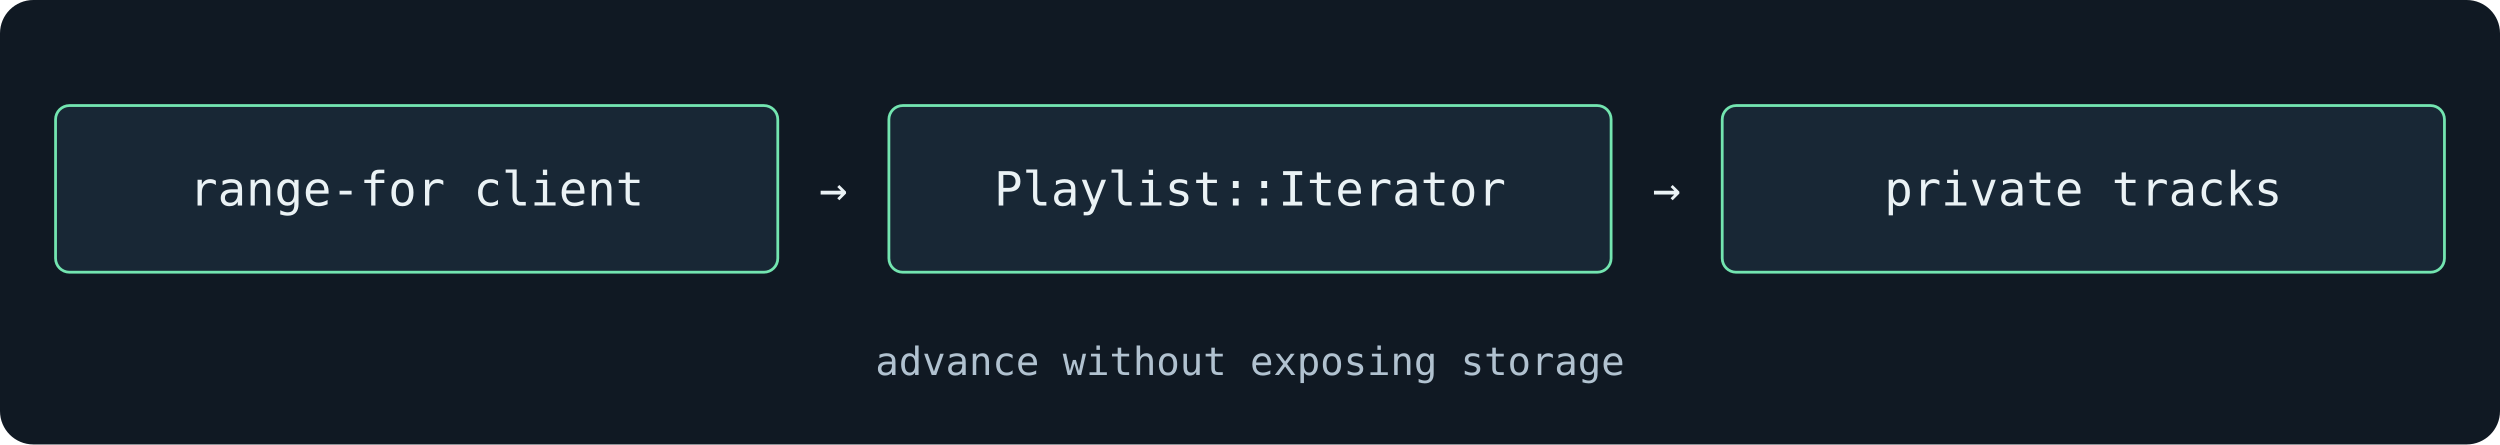
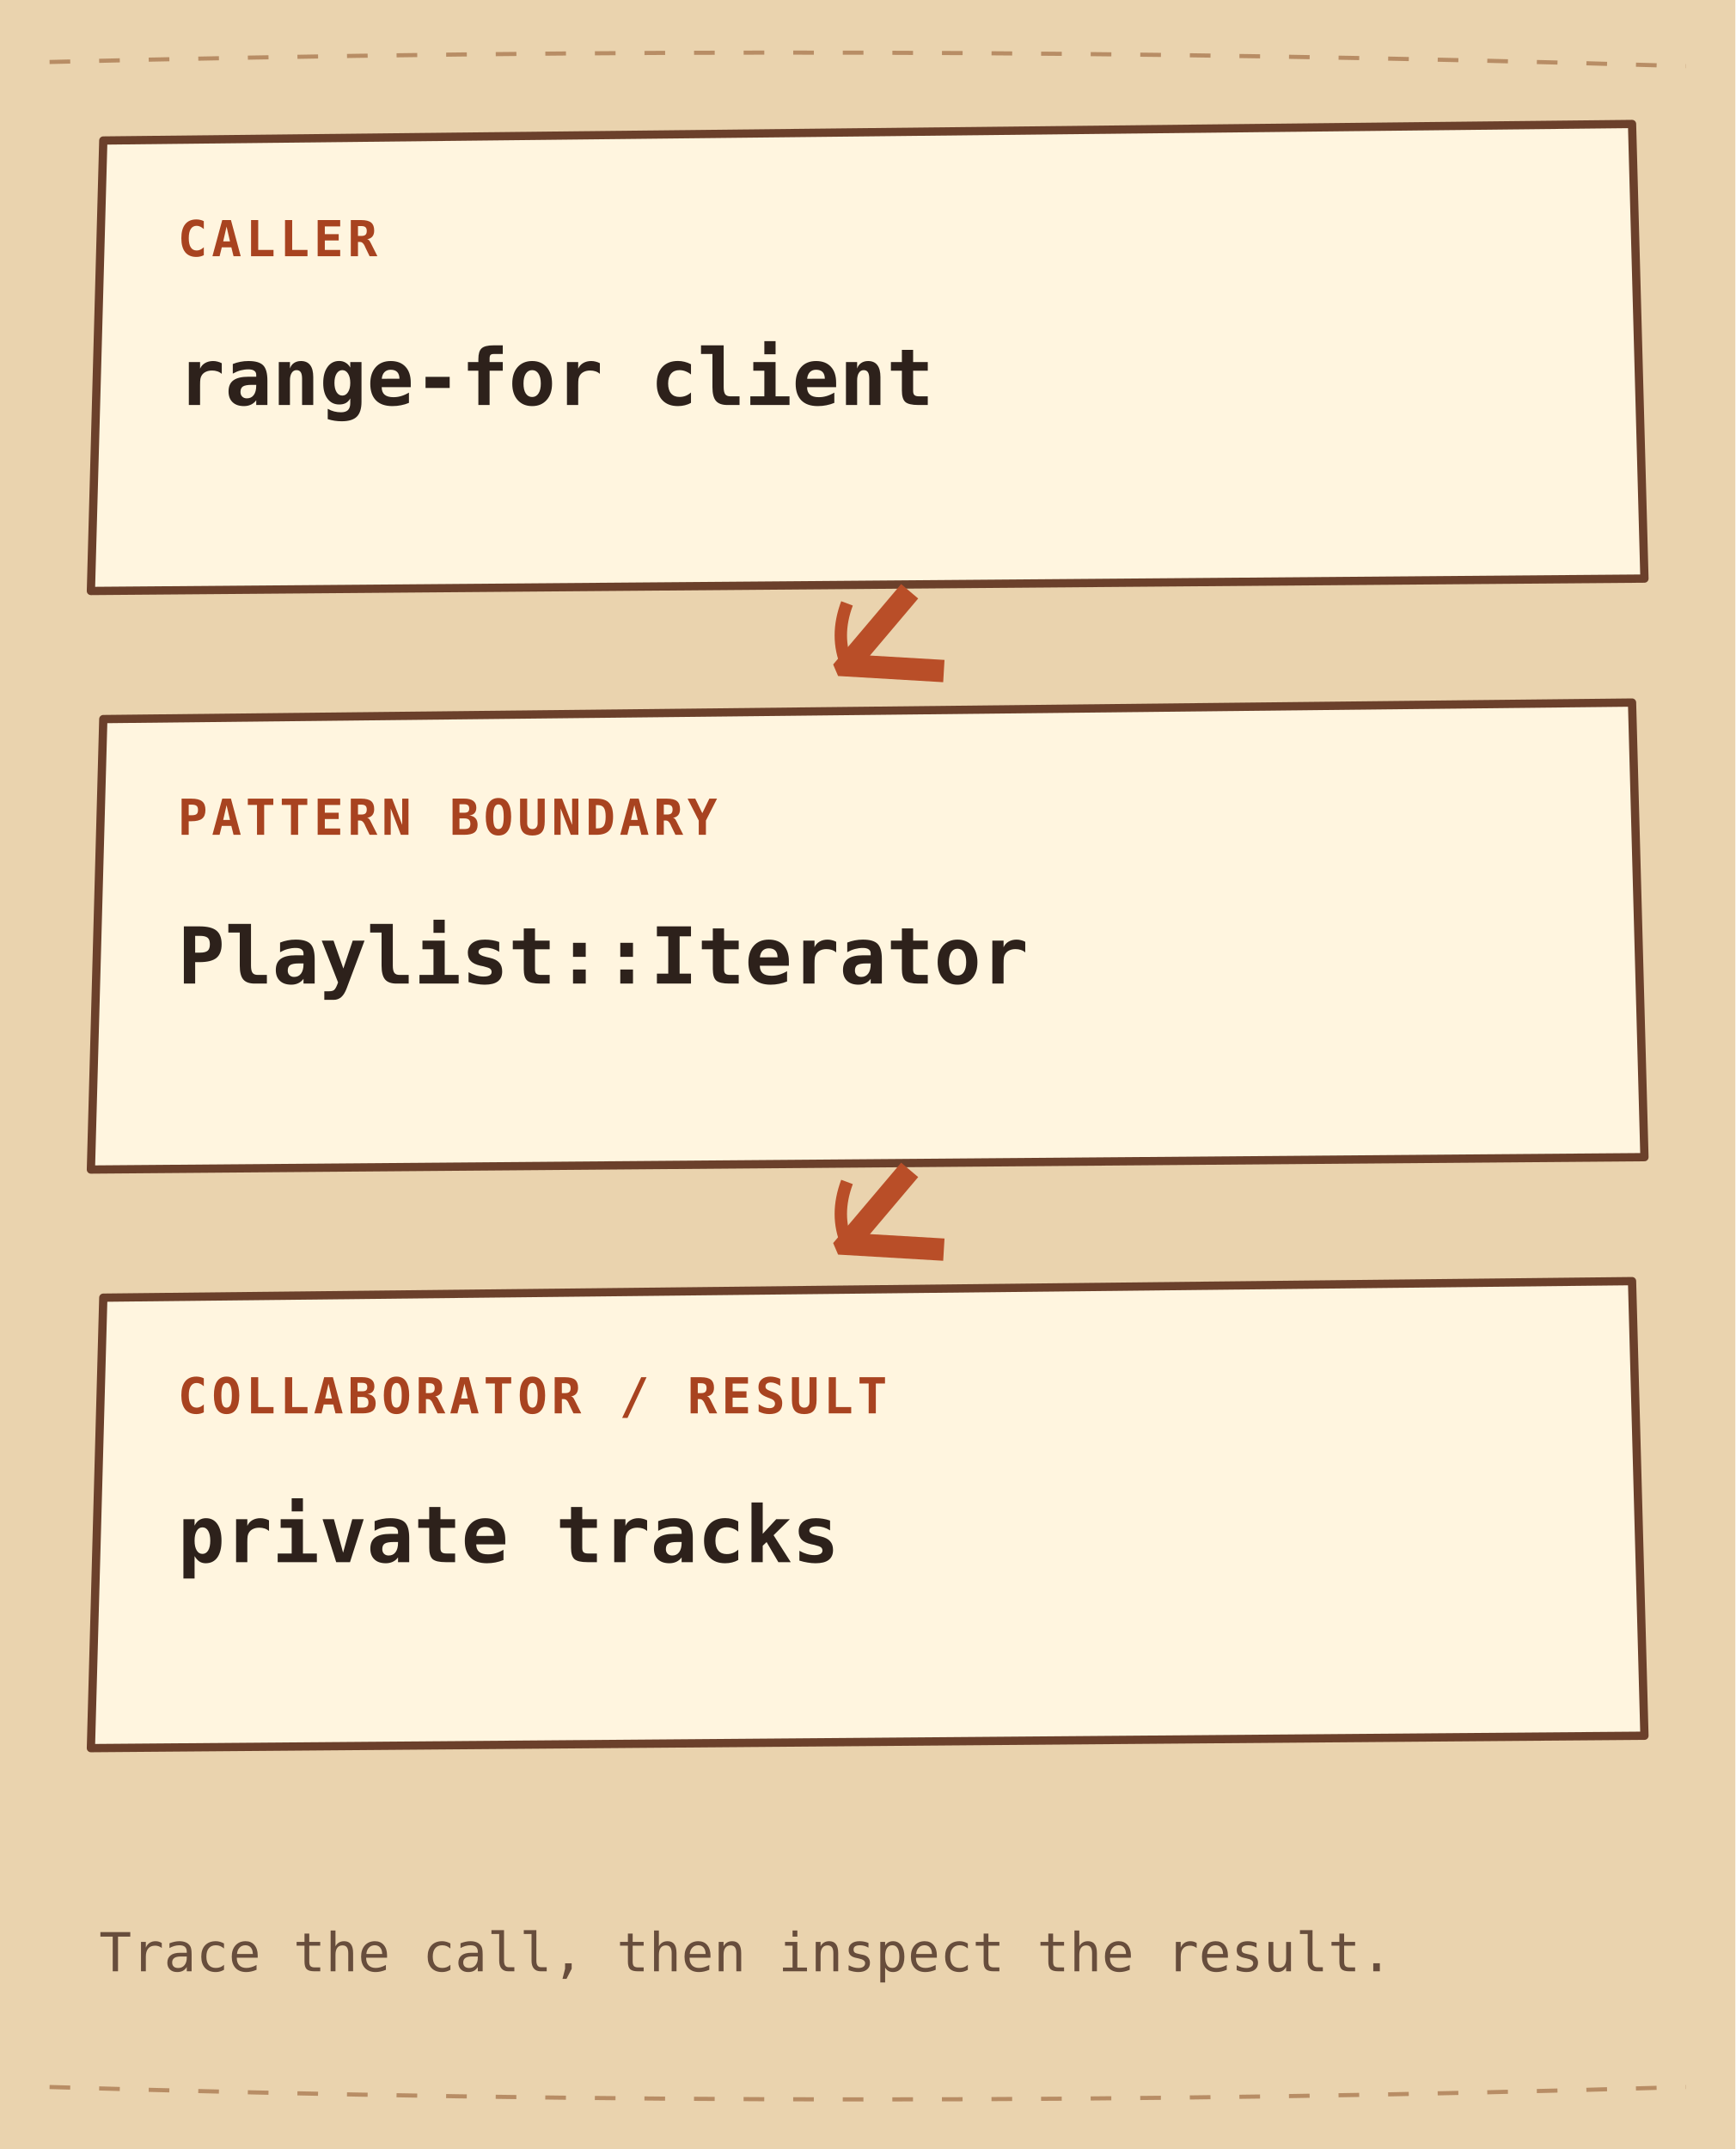
- <svg xmlns="http://www.w3.org/2000/svg" viewBox="0 0 900 160" role="img" aria-labelledby="title desc">
-   <rect width="900" height="160" rx="12" fill="#101923" />
-   <g font-family="monospace" font-size="17" text-anchor="middle" fill="#eaf2f5">
-     <rect x="20" y="38" width="260" height="60" rx="5" fill="#182735" stroke="#73e5b0" />
-     <text x="150" y="74">range-for client</text>
-     <rect x="320" y="38" width="260" height="60" rx="5" fill="#182735" stroke="#73e5b0" />
-     <text x="450" y="74">Playlist::Iterator</text>
-     <rect x="620" y="38" width="260" height="60" rx="5" fill="#182735" stroke="#73e5b0" />
-     <text x="750" y="74">private tracks</text>
-     <text x="300" y="74">→</text>
-     <text x="600" y="74">→</text>
-     <text x="450" y="135" font-size="14" fill="#b1c2d0">advance without exposing storage</text>
-   </g>
+ <svg xmlns="http://www.w3.org/2000/svg" viewBox="0 0 420 520" role="img" aria-labelledby="title desc">
+   <defs>
+     <marker id="arrow" markerWidth="9" markerHeight="9" refX="4.5" refY="8" orient="auto">
+       <path d="M1 1 L4.5 8 L8 1" fill="none" stroke="#b94e28" stroke-width="1.8" />
+     </marker>
+   </defs>
+   <style>.role{font:700 12px ui-monospace,monospace;letter-spacing:1px;fill:#a84320}.name{font:600 19px ui-monospace,monospace;fill:#2d211b}.note{font:13px ui-monospace,monospace;fill:#674d3c}</style>
+   <rect width="420" height="520" fill="#ead3ae" />
+   <path d="M12 15 Q210 10 408 16 M12 505 Q210 511 408 505" fill="none" stroke="#b88d65" stroke-width="1" stroke-dasharray="5 7" />
+   <path d="M25 34 L395 30 L398 140 L22 143 Z" fill="#fff5df" stroke="#6b402b" stroke-width="2" stroke-linejoin="round" />
+   <text x="43" y="62" class="role">CALLER</text>
+   <text x="43" y="98" class="name">range-for client</text>
+   <path d="M205 146 q-3 8 0 15" fill="none" stroke="#b94e28" stroke-width="3" marker-end="url(#arrow)" />
+   <path d="M25 174 L395 170 L398 280 L22 283 Z" fill="#fff5df" stroke="#6b402b" stroke-width="2" stroke-linejoin="round" />
+   <text x="43" y="202" class="role">PATTERN BOUNDARY</text>
+   <text x="43" y="238" class="name">Playlist::Iterator</text>
+   <path d="M205 286 q-3 8 0 15" fill="none" stroke="#b94e28" stroke-width="3" marker-end="url(#arrow)" />
+   <path d="M25 314 L395 310 L398 420 L22 423 Z" fill="#fff5df" stroke="#6b402b" stroke-width="2" stroke-linejoin="round" />
+   <text x="43" y="342" class="role">COLLABORATOR / RESULT</text>
+   <text x="43" y="378" class="name">private tracks</text>
+   <text x="24" y="477" class="note">Trace the call, then inspect the result.</text>
</svg>
